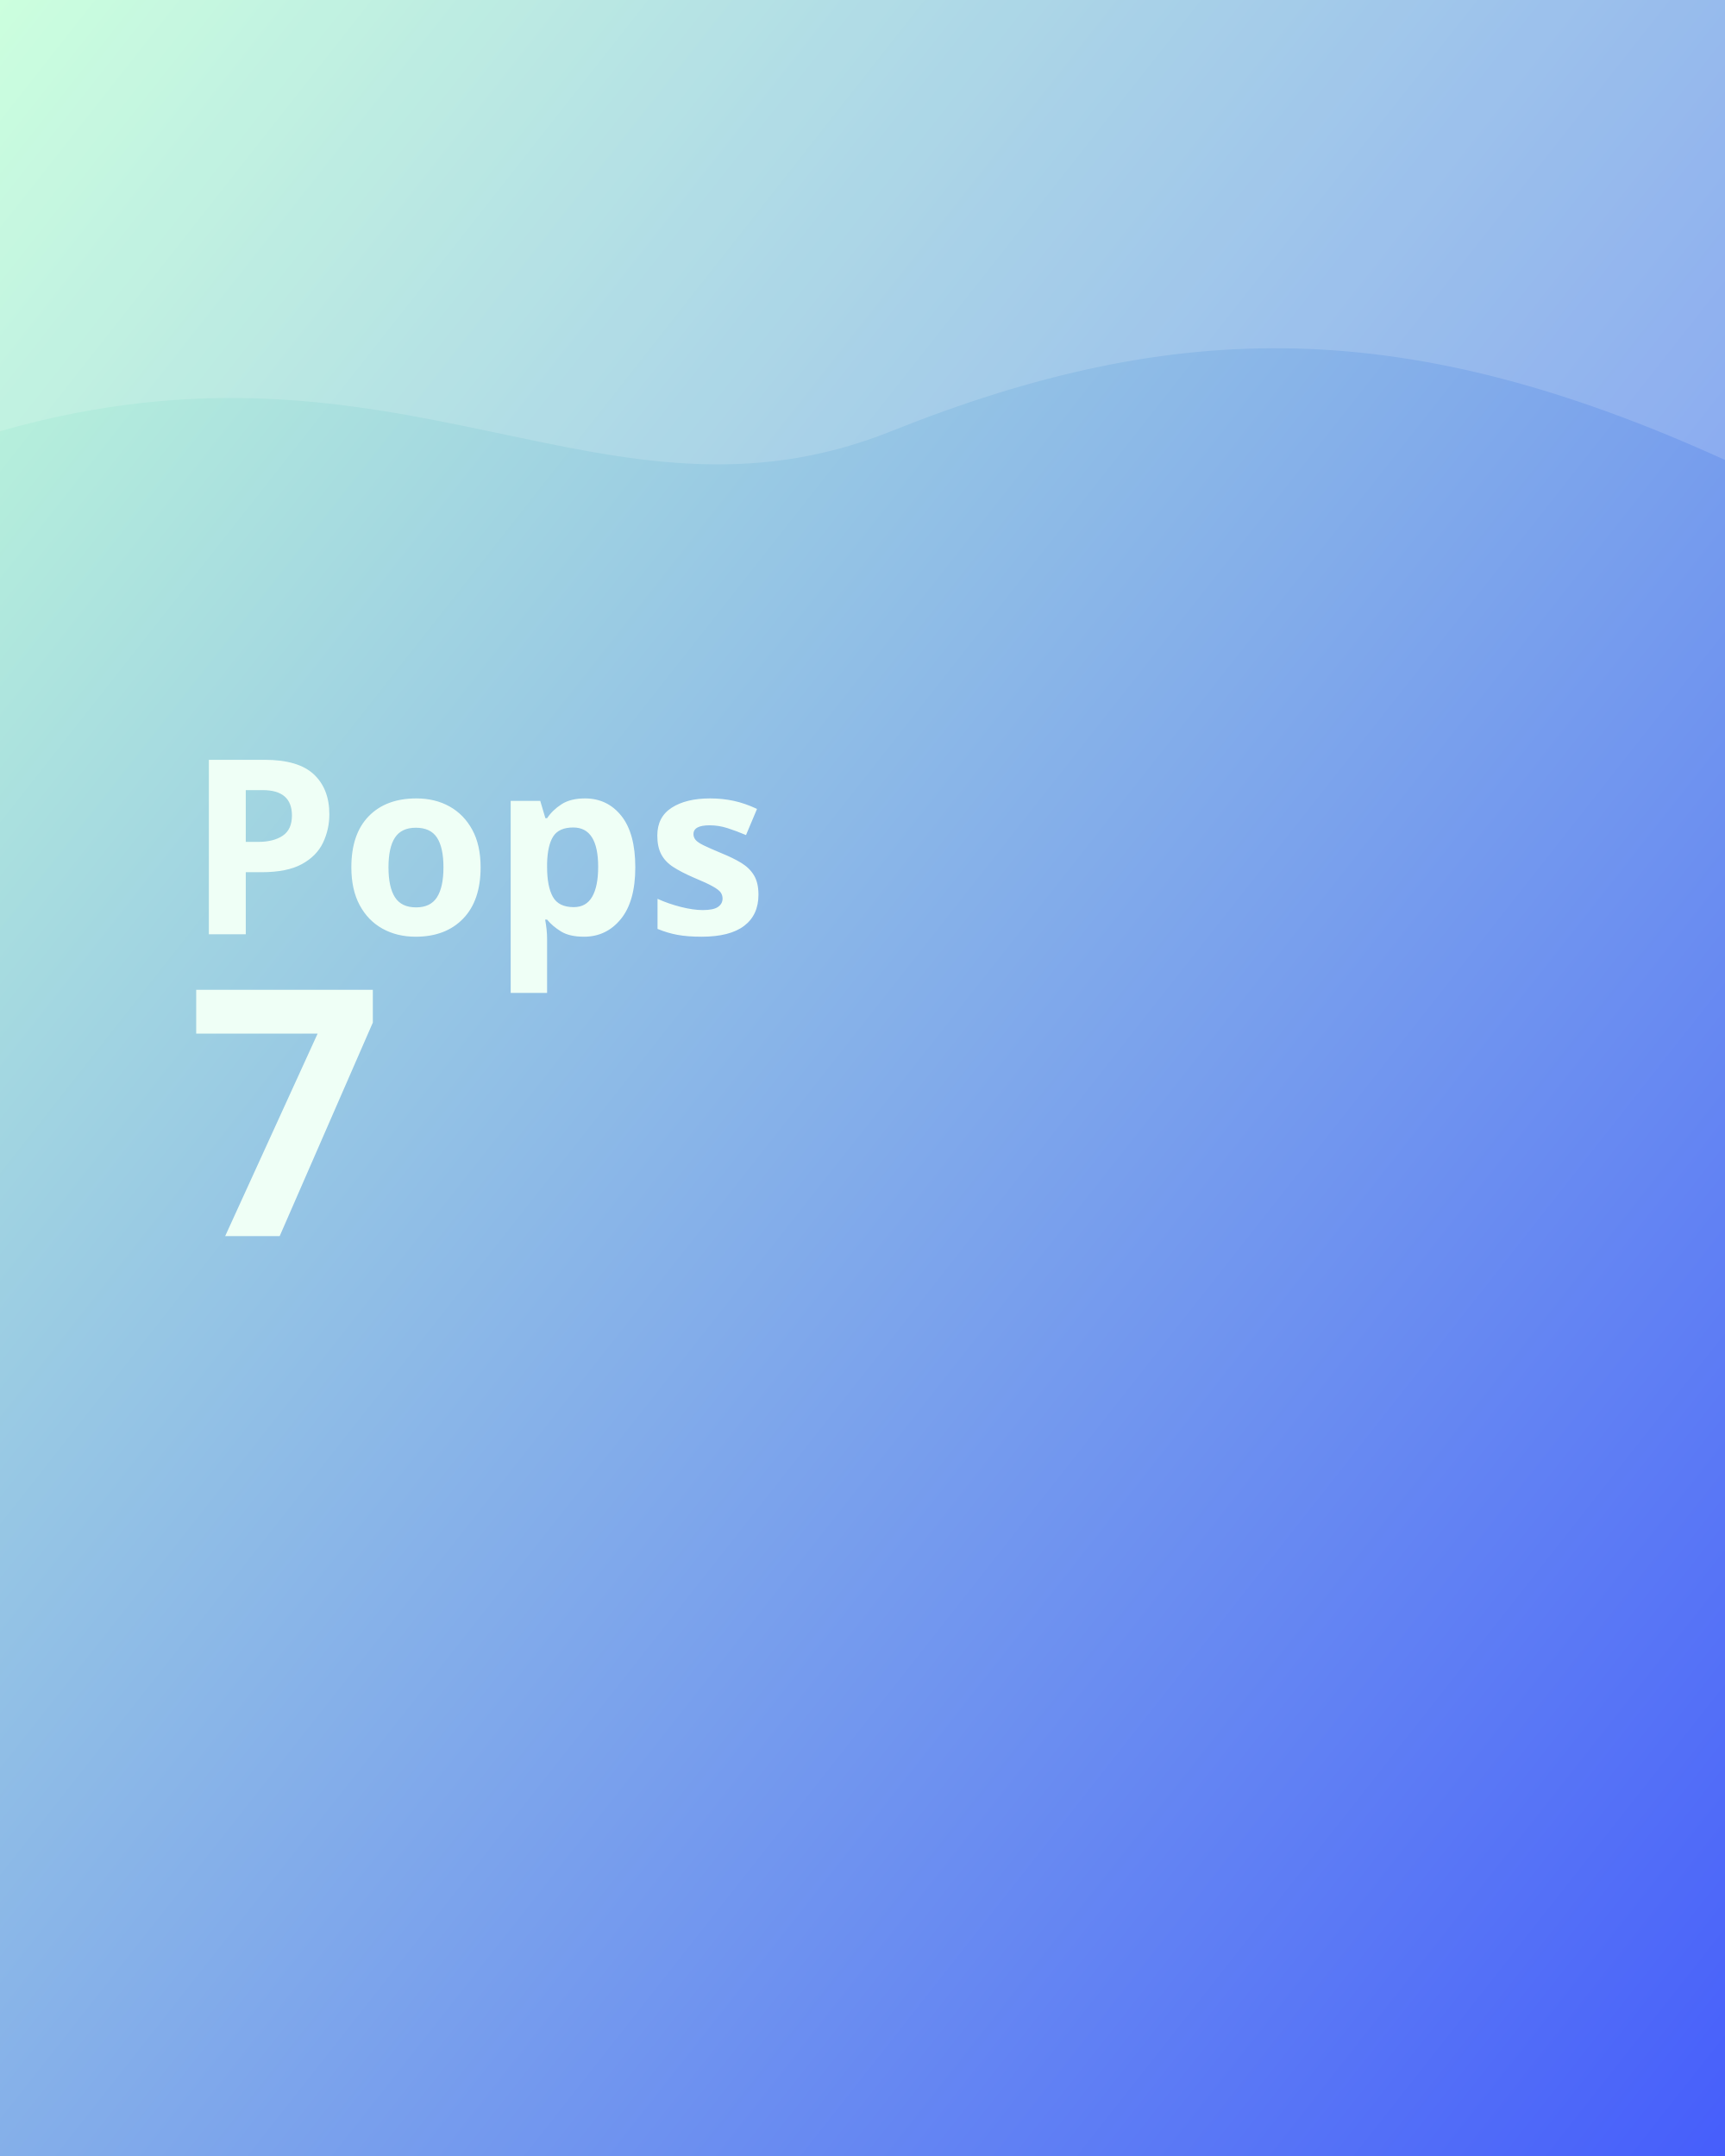
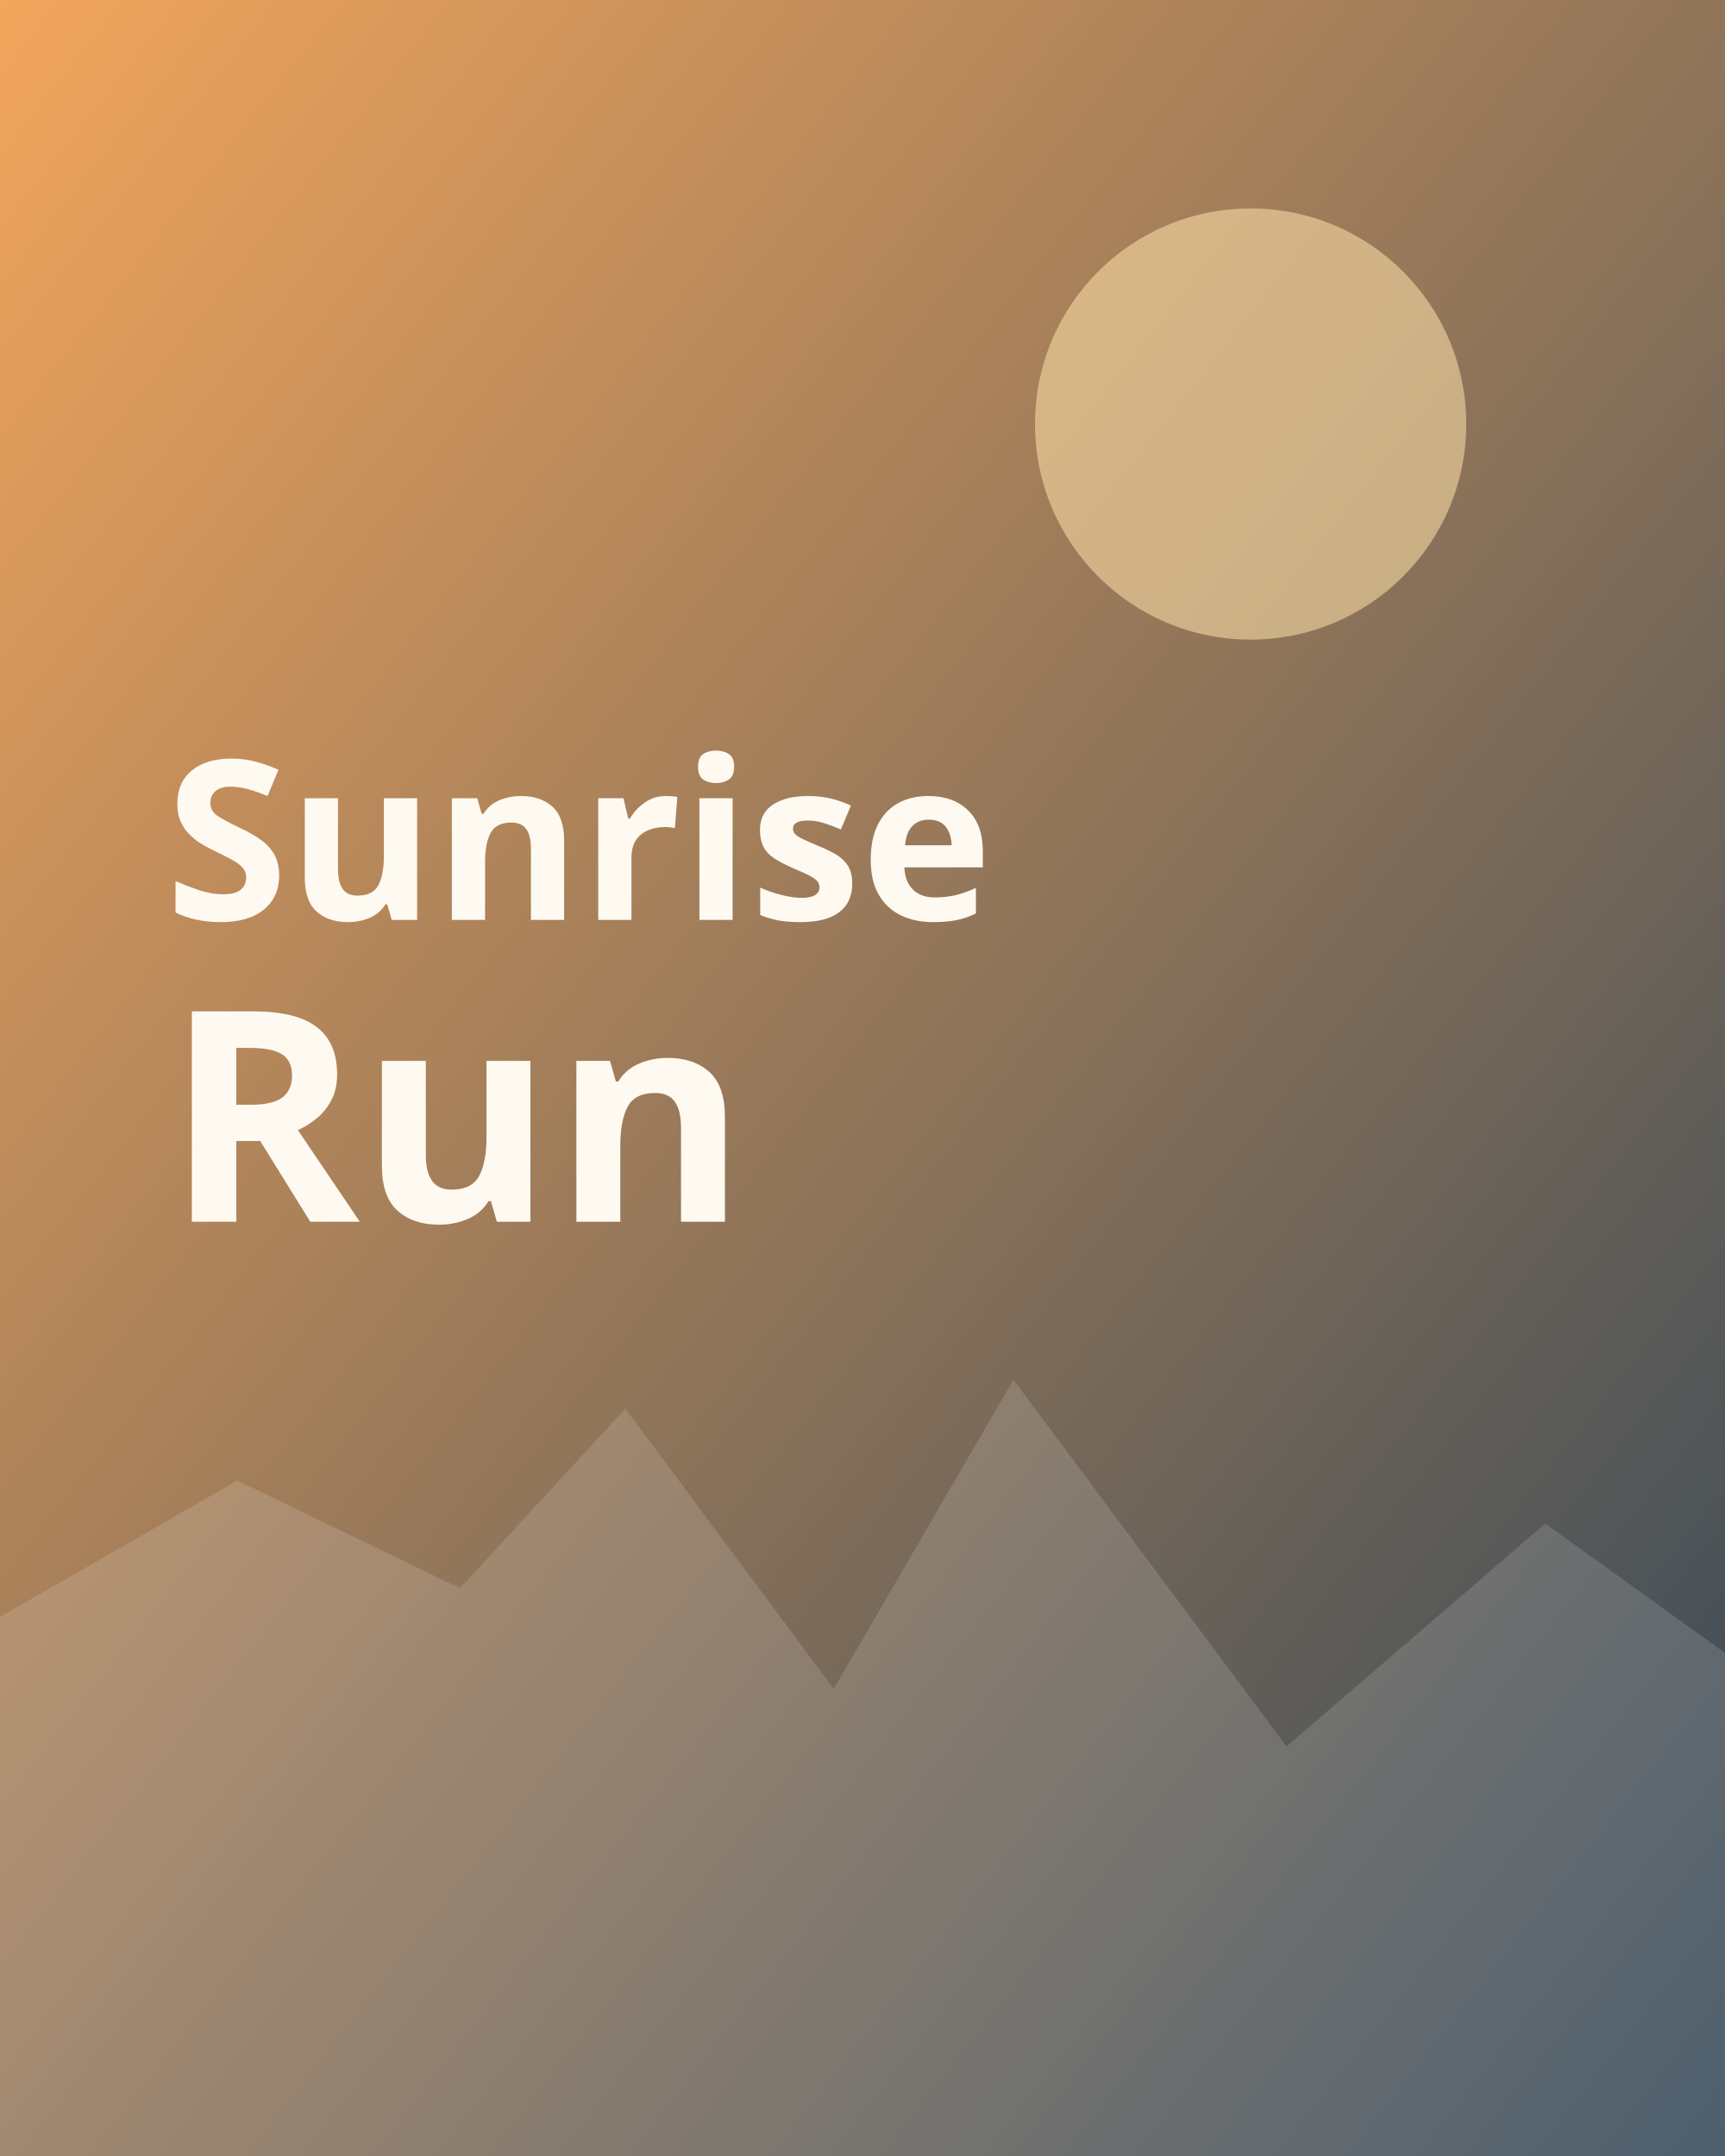
<svg xmlns="http://www.w3.org/2000/svg" viewBox="0 0 1200 1500" role="img" aria-labelledby="title desc">
  <defs>
    <linearGradient id="bg7" x1="0%" x2="100%" y1="0%" y2="100%">
-       <stop offset="0%" stop-color="#c2ffd8" />
-       <stop offset="100%" stop-color="#465efb" />
+       <stop offset="0%" stop-color="#f2a55c" />
+       <stop offset="100%" stop-color="#314657" />
    </linearGradient>
  </defs>
  <rect width="1200" height="1500" fill="url(#bg7)" />
-   <path d="M0 300 C280 220 420 380 620 300 S980 220 1200 320 V0 H0 Z" fill="rgba(255,255,255,0.16)" />
-   <text x="130" y="650" fill="#effff6" font-family="Verdana, sans-serif" font-size="170" font-weight="700">Pops</text>
-   <text x="130" y="860" fill="#effff6" font-family="Verdana, sans-serif" font-size="240" font-weight="700">7</text>
+   <circle cx="870" cy="295" r="150" fill="rgba(255,226,170,0.55)" />
+   <path d="M0 1125L165 1030L320 1105L435 980L580 1175L705 960L895 1215L1075 1060L1200 1150V1500H0Z" fill="rgba(255,255,255,0.14)" />
+   <text x="115" y="640" fill="#fffaf1" font-family="Verdana, sans-serif" font-size="155" font-weight="700">Sunrise</text>
+   <text x="115" y="850" fill="#fffaf1" font-family="Verdana, sans-serif" font-size="205" font-weight="700">Run</text>
</svg>
